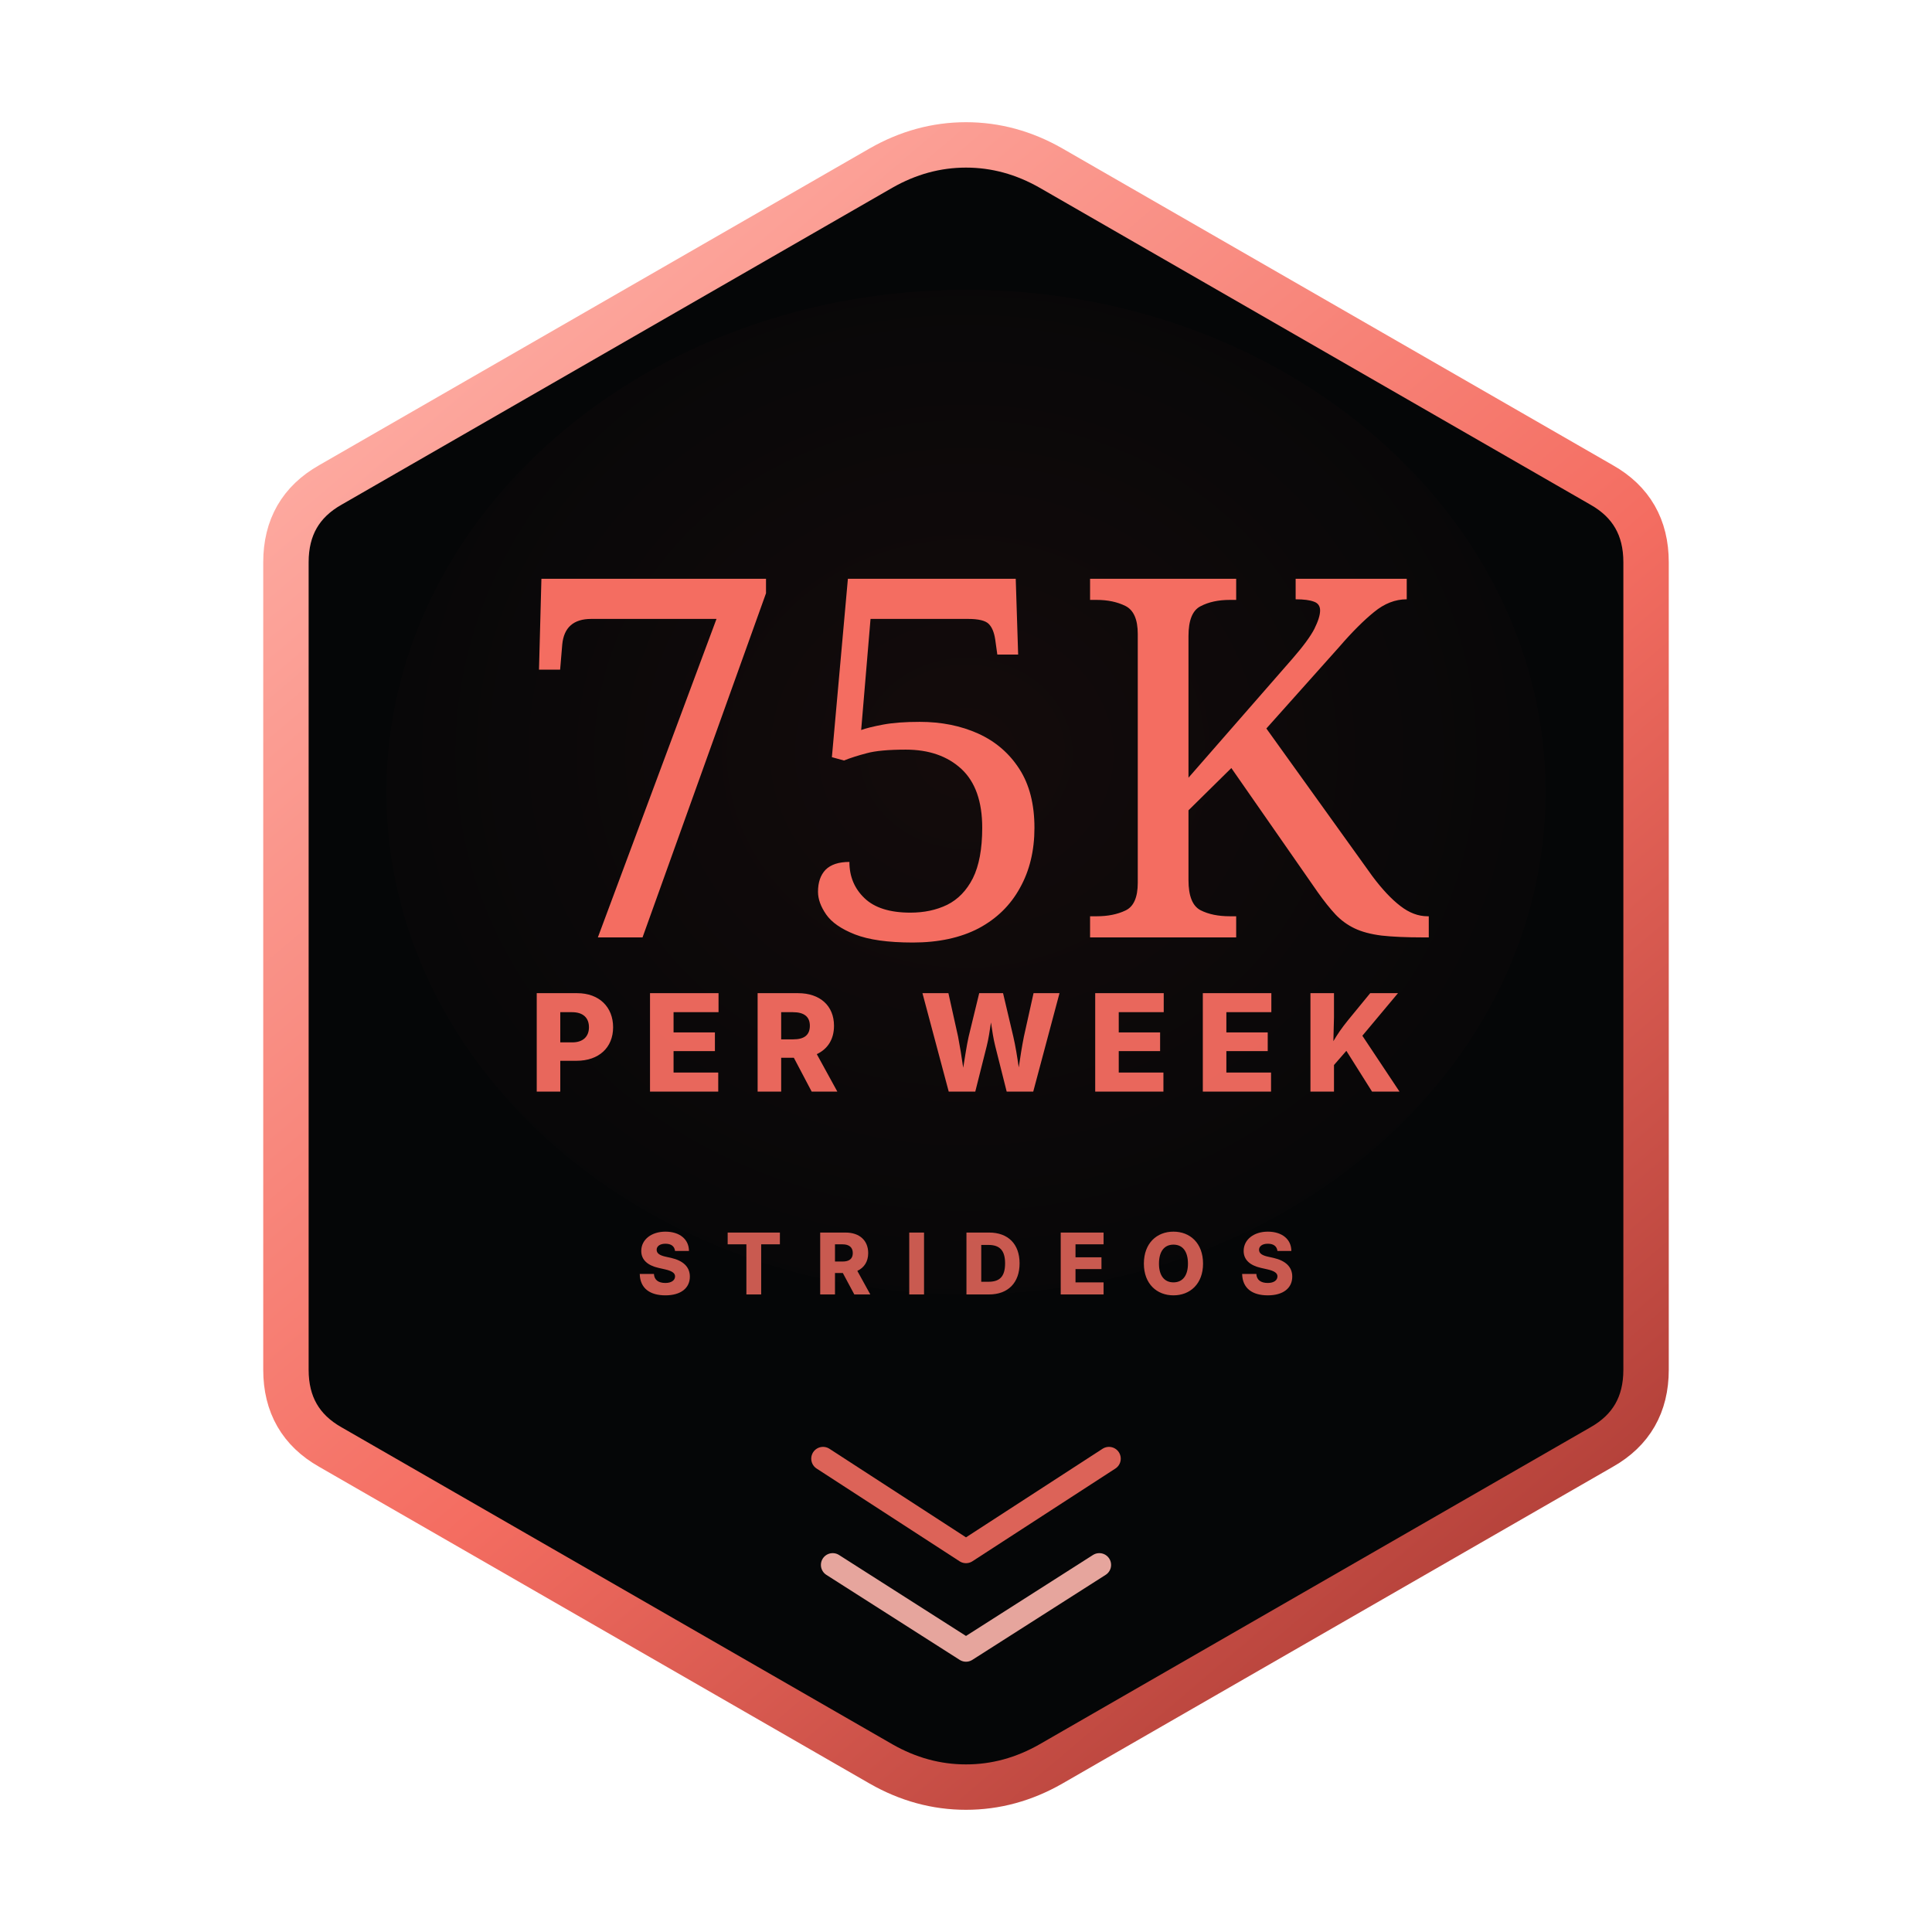
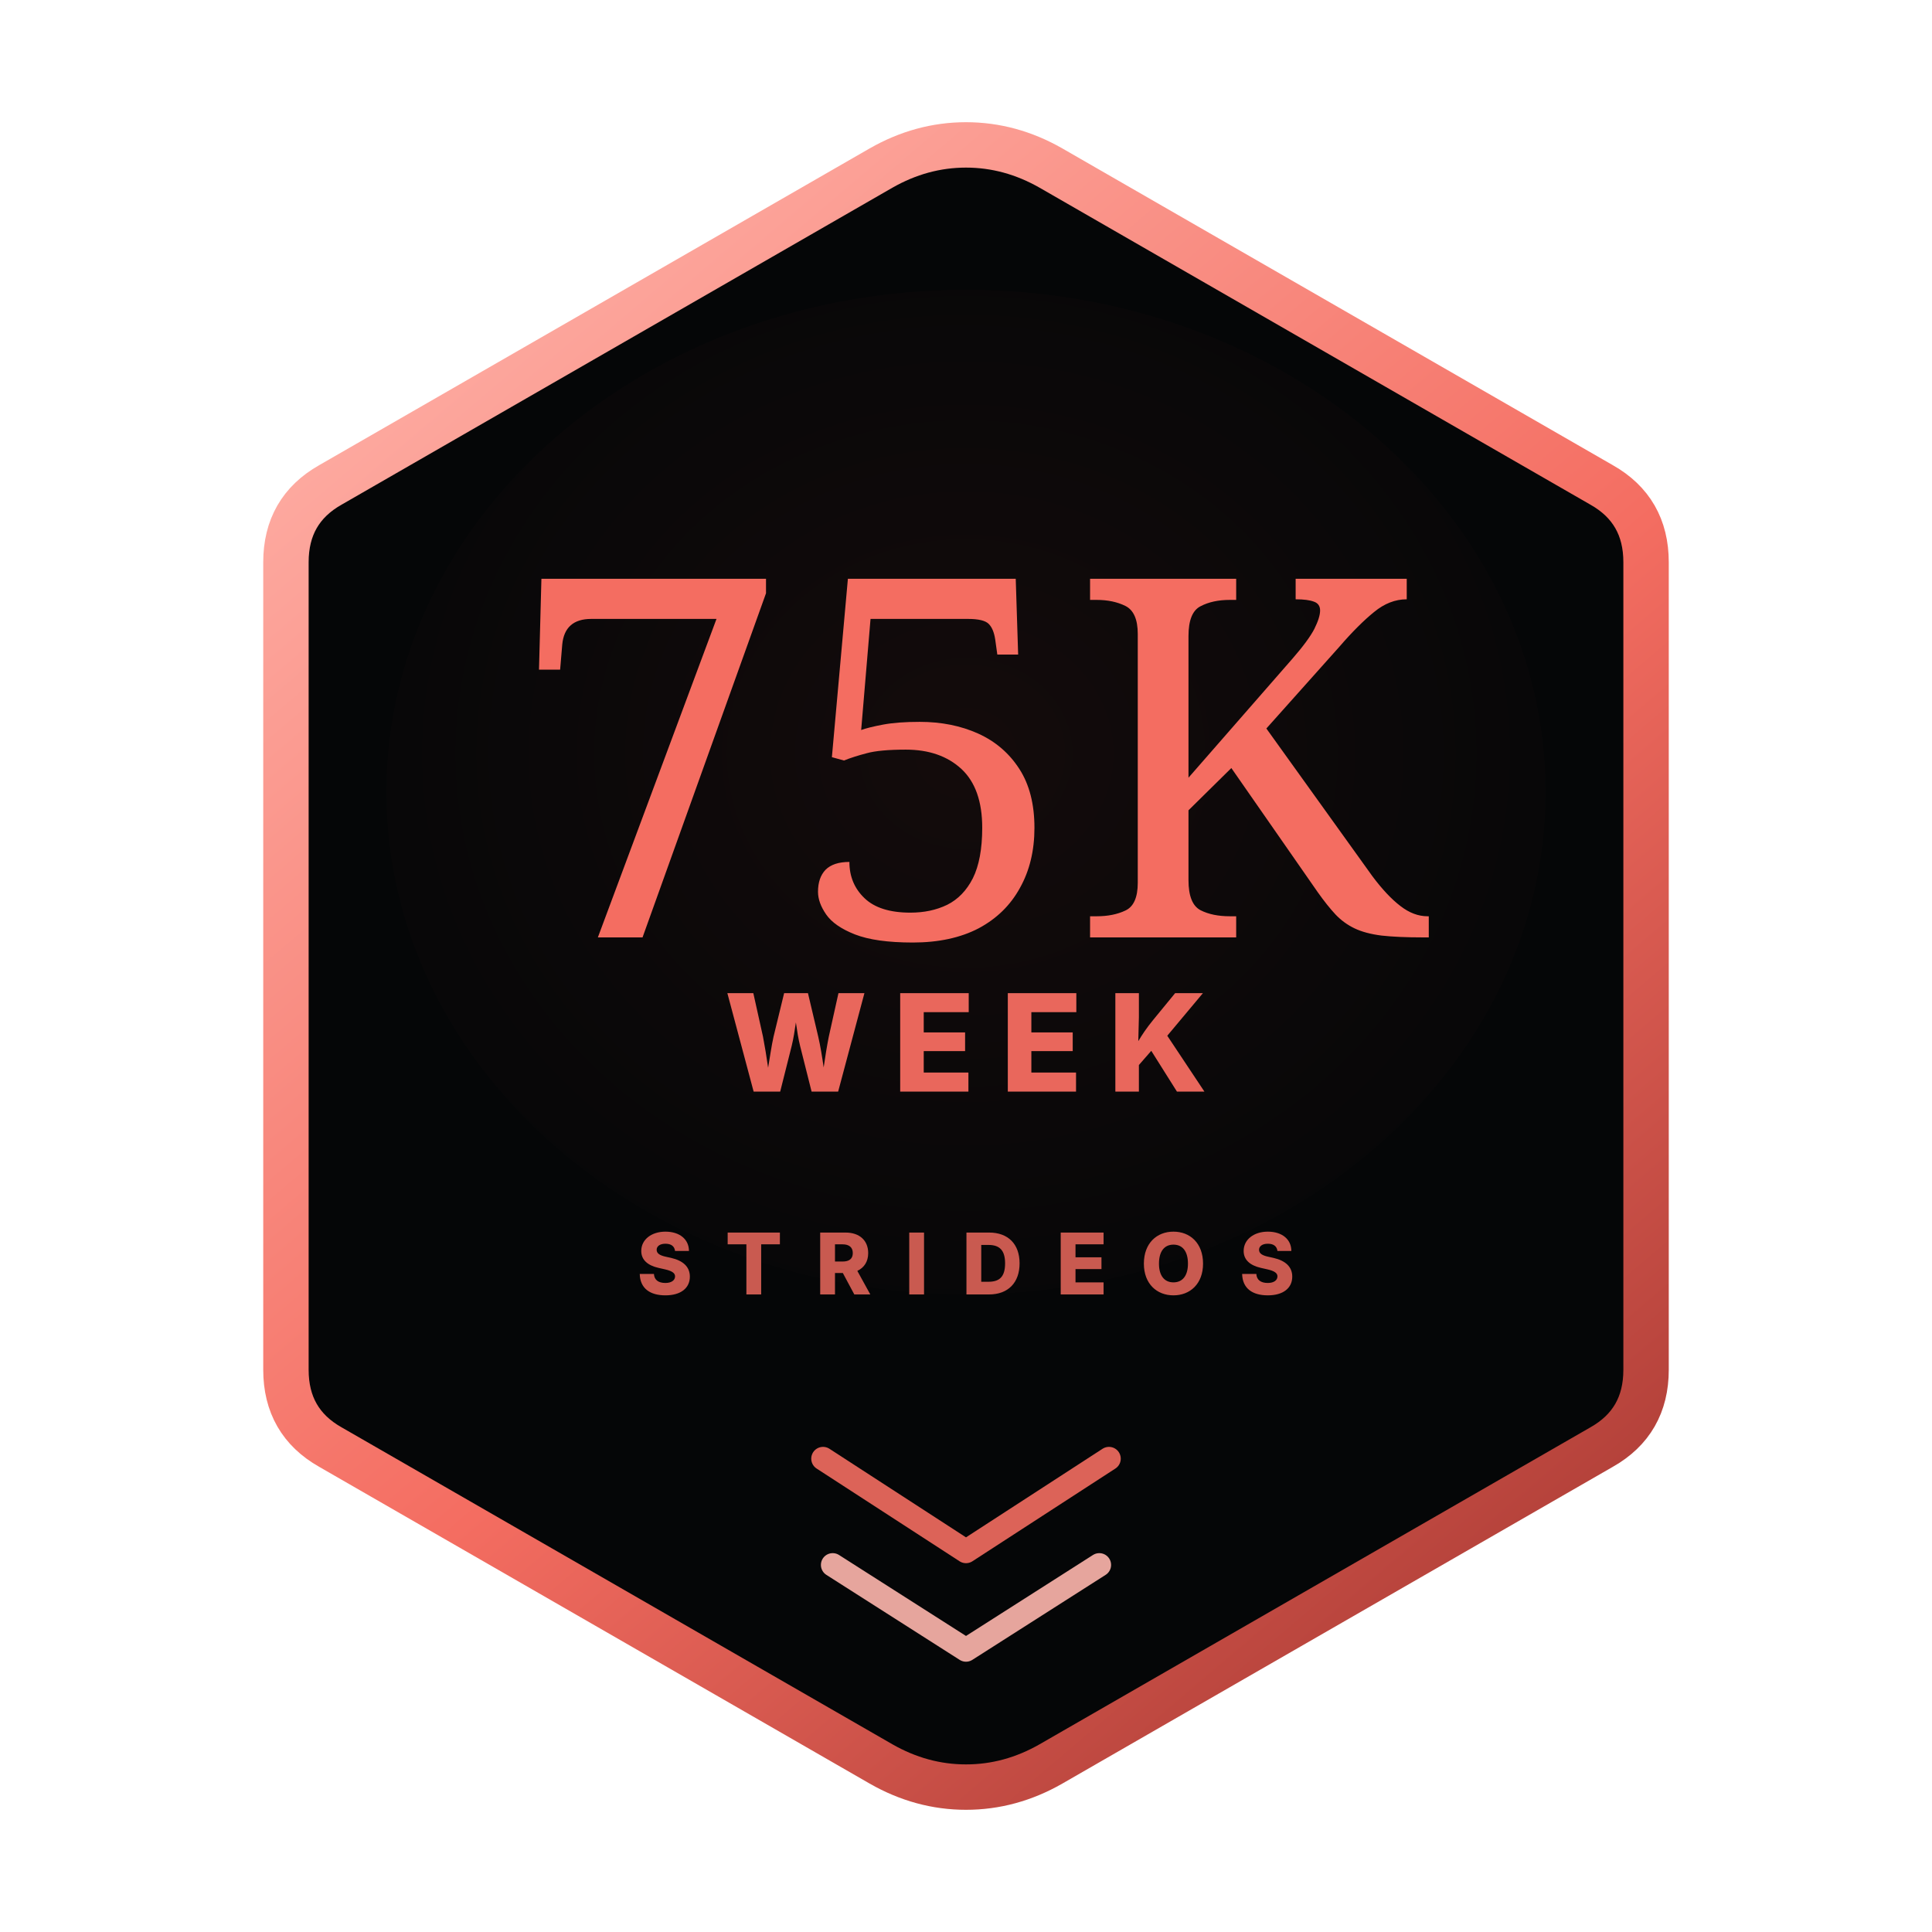
<svg xmlns="http://www.w3.org/2000/svg" width="100" height="100" viewBox="0 0 100 100" fill="none" role="img" aria-label="75 kilometer weekly distance achievement. Unlocked.">
  <defs>
    <linearGradient id="weekly-distance-75k-unlocked-edge" x1="16" y1="10" x2="84" y2="90" gradientUnits="userSpaceOnUse">
      <stop offset="0" stop-color="#FFB6AD" />
      <stop offset="0.55" stop-color="#F46D61" />
      <stop offset="1" stop-color="#A2352F" />
    </linearGradient>
    <radialGradient id="weekly-distance-75k-unlocked-glow" cx="0" cy="0" r="1" gradientUnits="userSpaceOnUse" gradientTransform="translate(50 39) rotate(90) scale(34 38)">
      <stop offset="0" stop-color="#D64E44" stop-opacity="0.34" />
      <stop offset="0.62" stop-color="#D64E44" stop-opacity="0.12" />
      <stop offset="1" stop-color="#D64E44" stop-opacity="0" />
    </radialGradient>
  </defs>
  <path d="M50 7.5 Q52.3 7.5 54.4 8.7 L82.9 25.1 Q85.2 26.4 85.2 29.1 L85.2 70.9 Q85.2 73.6 82.9 74.9 L54.4 91.3 Q52.3 92.5 50 92.5 Q47.7 92.5 45.6 91.3 L17.1 74.9 Q14.8 73.6 14.8 70.9 L14.8 29.1 Q14.8 26.4 17.1 25.1 L45.6 8.7 Q47.7 7.5 50 7.5 Z" fill="#050607" fill-opacity="1" stroke="url(#weekly-distance-75k-unlocked-edge)" stroke-width="2.35" stroke-linejoin="round" stroke-opacity="1" />
  <ellipse cx="50" cy="41" rx="30" ry="26" fill="url(#weekly-distance-75k-unlocked-glow)" opacity="0.2" />
  <text x="50" y="39.5" text-anchor="middle" dominant-baseline="middle" font-family="Didot, 'Bodoni 72', Georgia, serif" font-size="26" font-weight="400" fill="#F46D61" fill-opacity="1">75K</text>
-   <text x="50" y="56.5" text-anchor="middle" font-family="'Avenir Next', Inter, Arial, sans-serif" font-size="7" font-weight="800" letter-spacing="1.3" fill="#F46D61" fill-opacity="0.95">PER WEEK</text>
+   <text x="50" y="56.5" text-anchor="middle" font-family="'Avenir Next', Inter, Arial, sans-serif" font-size="7" font-weight="800" letter-spacing="1.3" fill="#F46D61" fill-opacity="0.95">WEEK</text>
  <text x="50" y="67" text-anchor="middle" font-family="'Avenir Next', Inter, Arial, sans-serif" font-size="4.4" font-weight="800" letter-spacing="1.7" fill="#F46D61" fill-opacity="0.82">STRIDEOS</text>
  <path d="M42.6 75.5 L50 80.3 L57.4 75.5" fill="none" stroke="#F46D61" stroke-width="1.22" stroke-linecap="round" stroke-linejoin="round" stroke-opacity="0.9" />
  <path d="M43.1 81 L50 85.4 L56.9 81" fill="none" stroke="#FFB6AD" stroke-width="1.22" stroke-linecap="round" stroke-linejoin="round" stroke-opacity="0.9" />
</svg>
